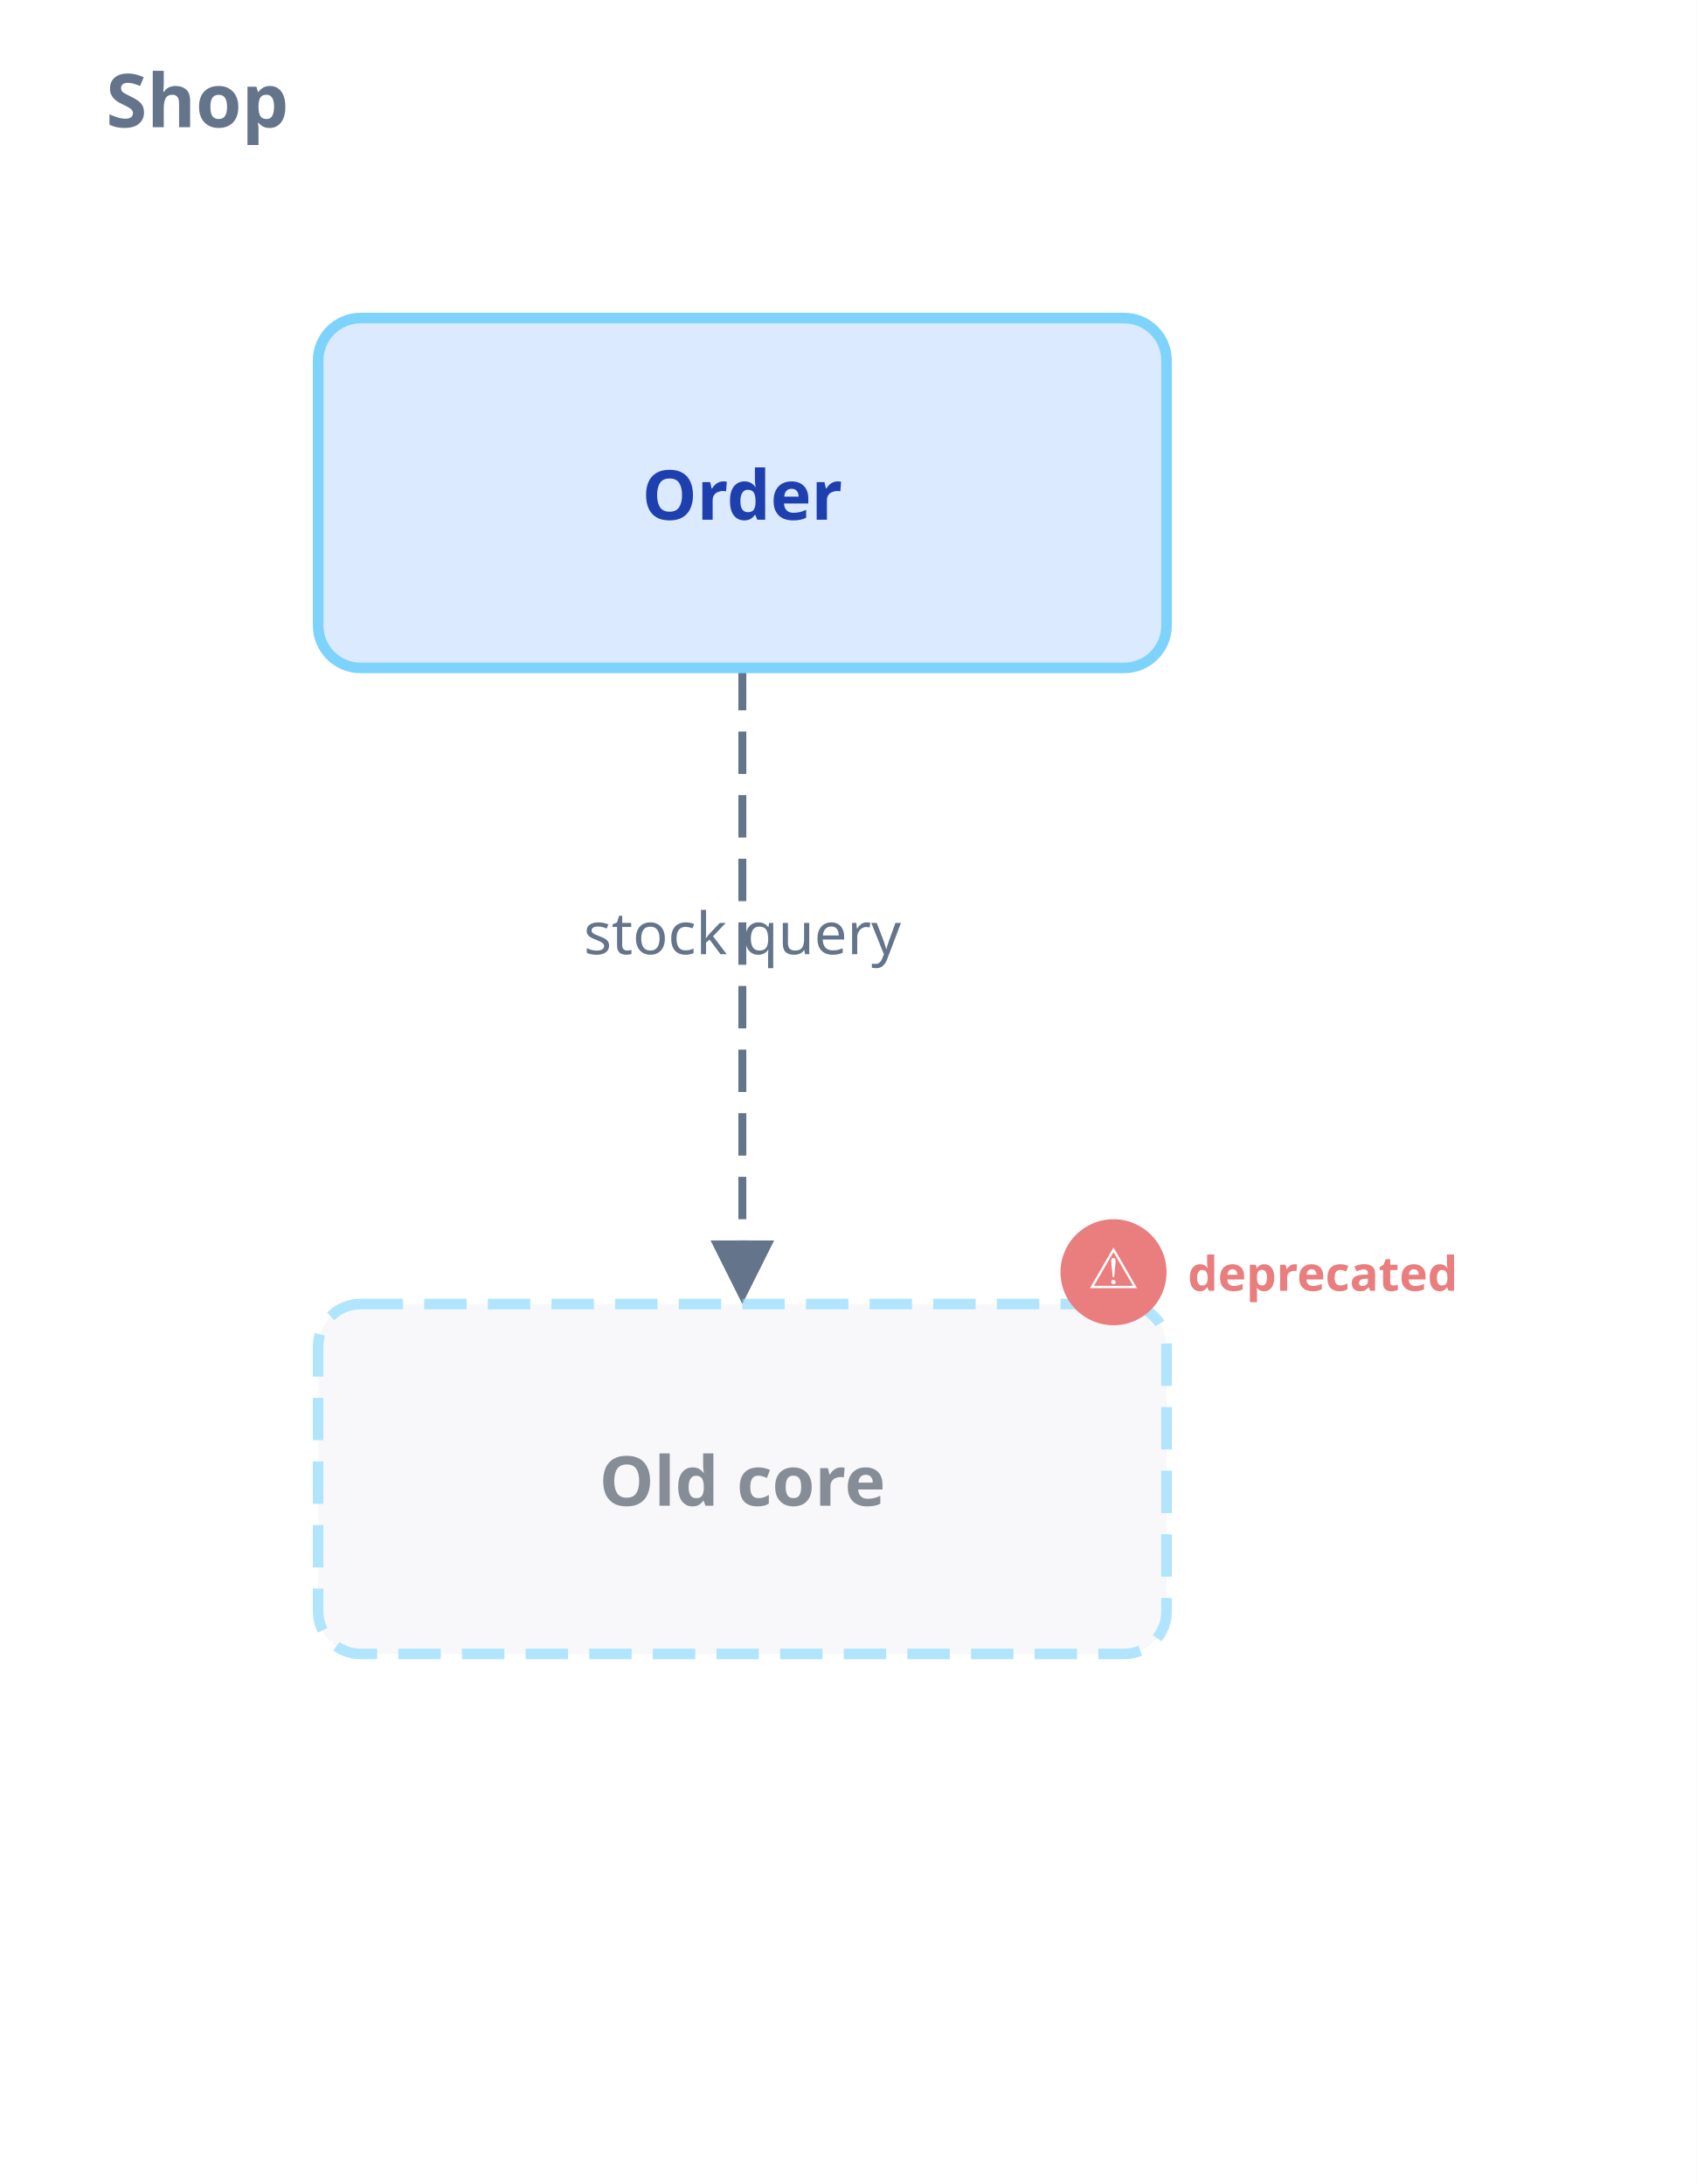
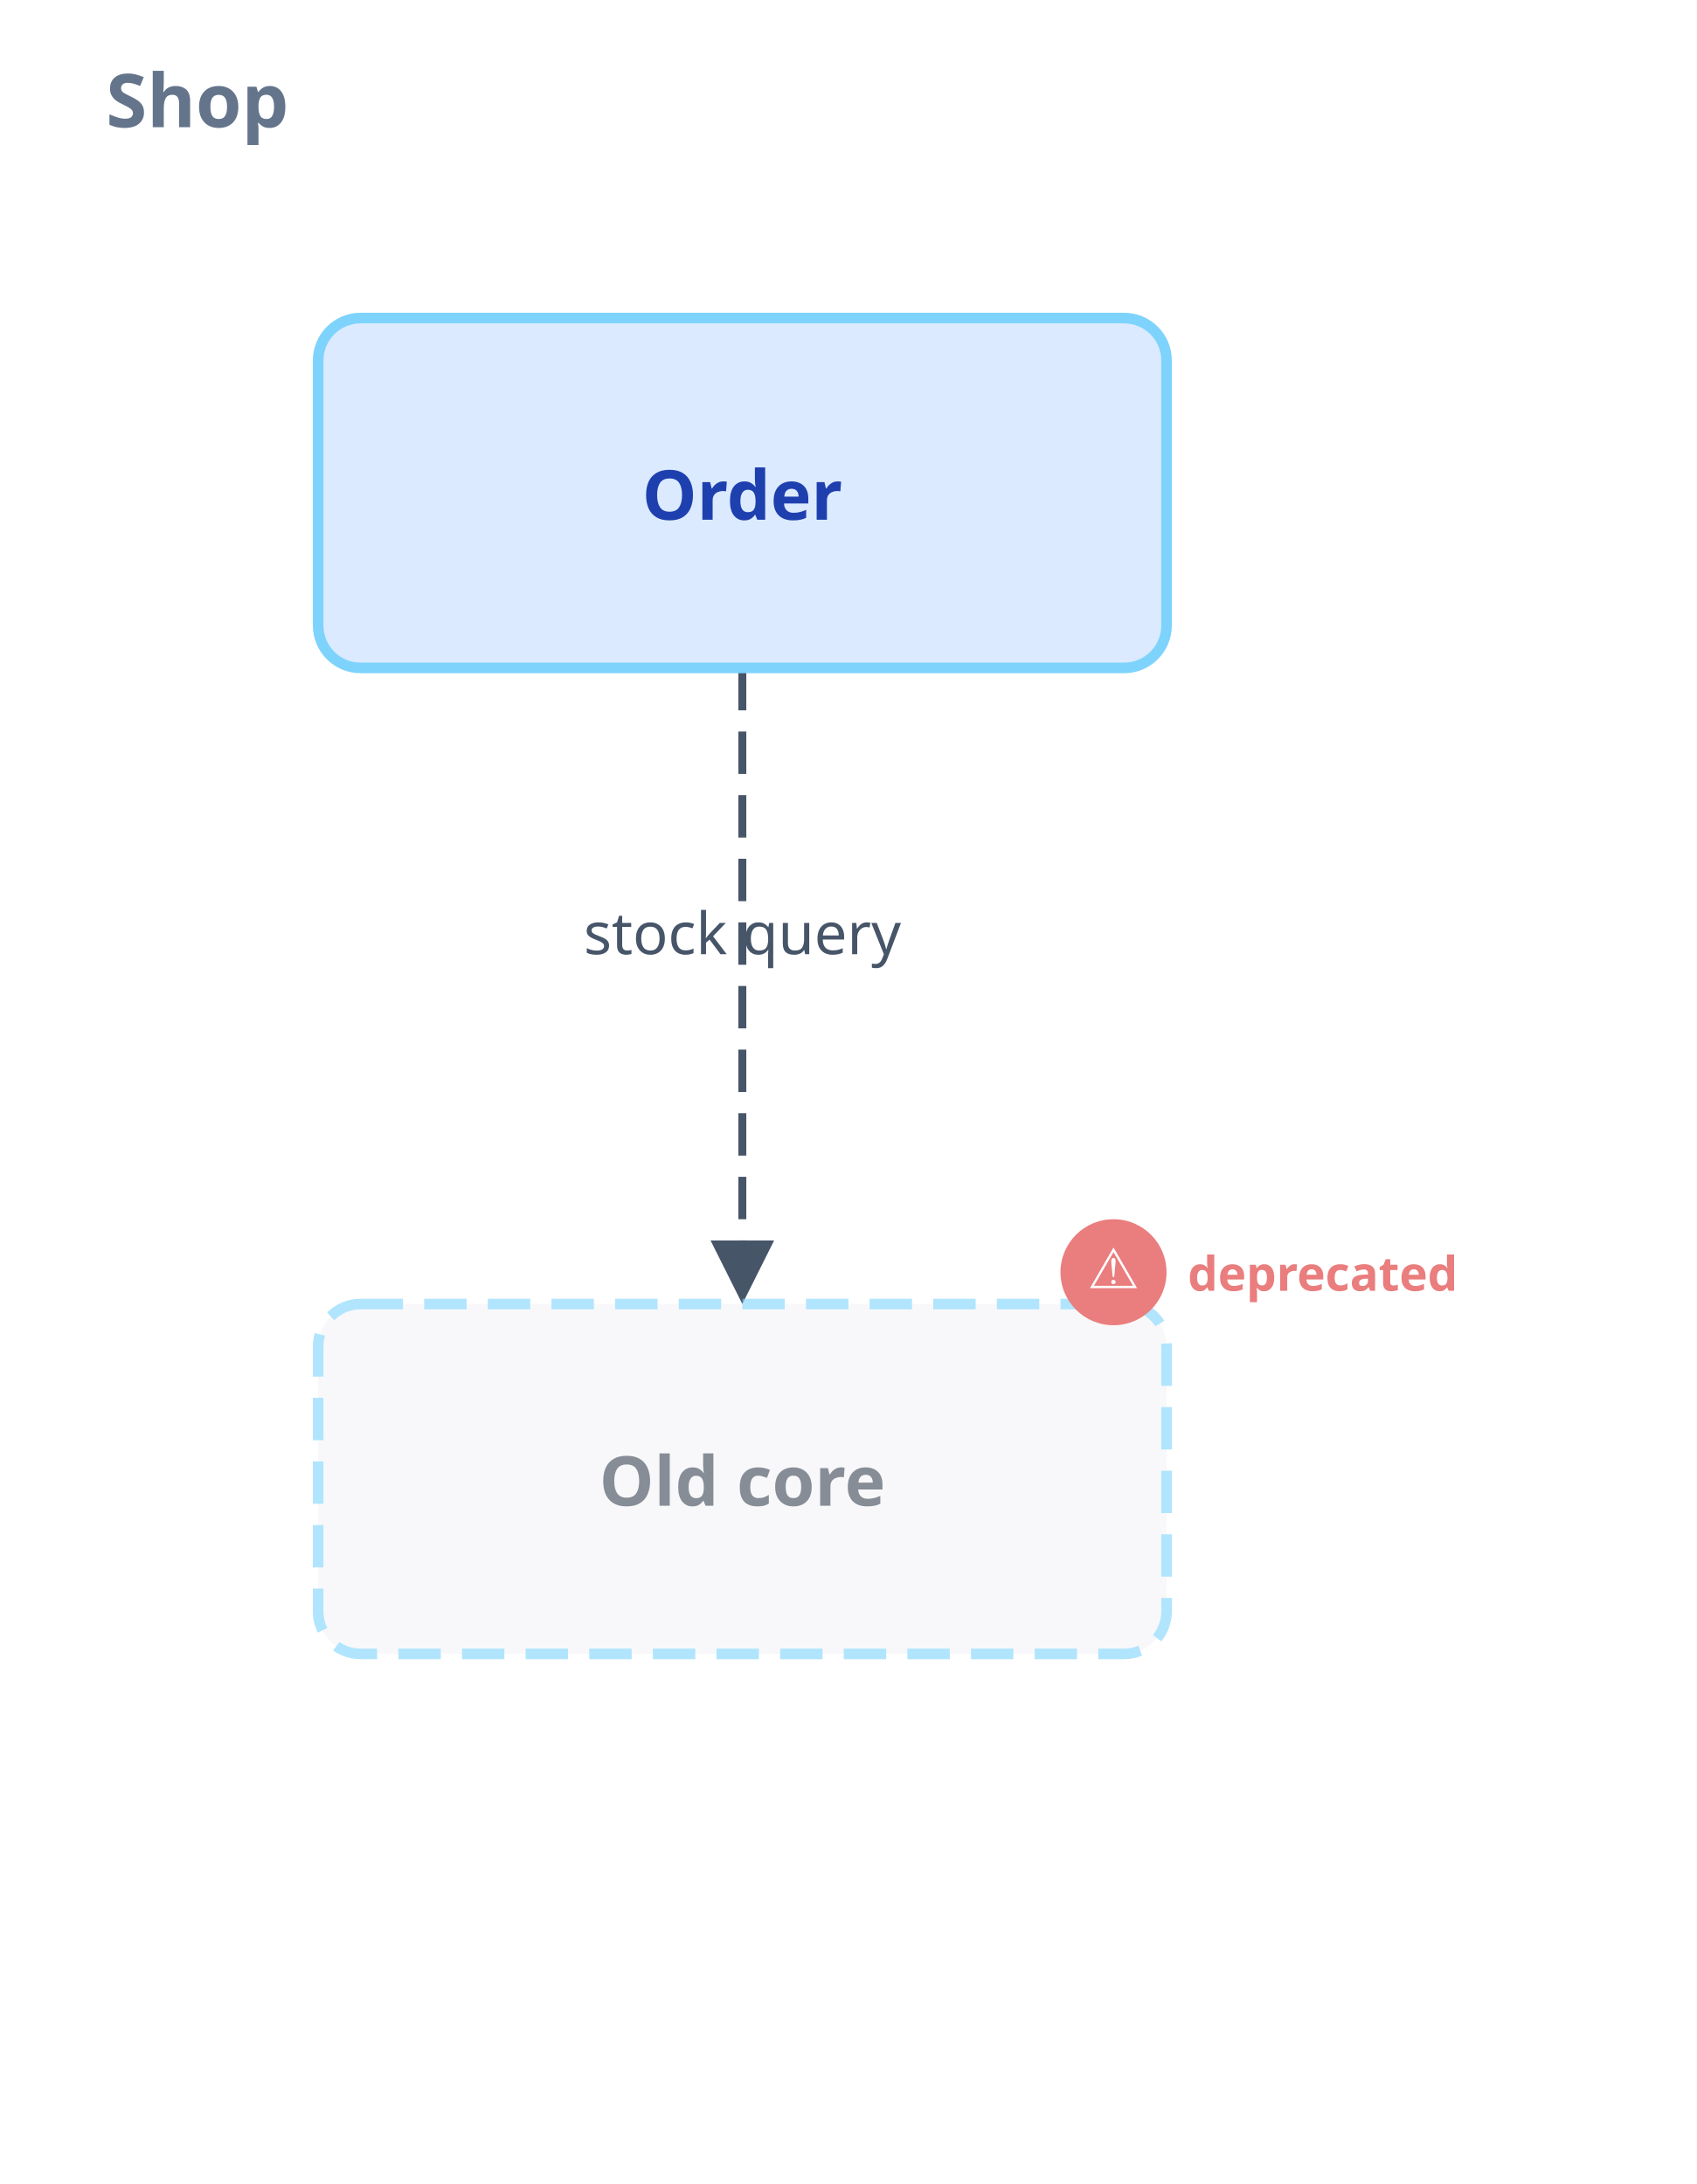
<svg xmlns="http://www.w3.org/2000/svg" viewBox="0 0 320 412" width="320" height="412">
  <defs>
    <marker id="arrow-default" viewBox="0 0 10 10" refX="10" refY="5" markerWidth="8" markerHeight="8" orient="auto-start-reverse">
-       <path d="M 0 0 L 10 5 L 0 10 z" fill="#64748B" />
+       <path d="M 0 0 L 10 5 L 0 10 z" fill="#475569" />
    </marker>
  </defs>
  <rect width="320" height="412" fill="#FFFFFF" rx="0" />
  <text x="20" y="24" fill="#64748B" font-size="14px" font-family="sans-serif" font-weight="bold">Shop</text>
  <g class="edges">
    <g data-edge-from="OrderService" data-edge-to="Legacy" data-edge-kind="async" data-edge-canonical-id="OrderService--&gt;Legacy" data-edge-label="stock query" class="krs-edge krs-edge--interactive">
      <line x1="140" y1="126" x2="140" y2="246" stroke="transparent" stroke-width="14" stroke-linecap="butt" class="krs-edge__hitline" />
-       <line x1="140" y1="126" x2="140" y2="246" stroke="#64748B" stroke-width="1.5" stroke-dasharray="8 4" marker-end="url(#arrow-default)" />
-       <text x="140" y="180" text-anchor="middle" fill="#64748B" font-size="11px" font-family="sans-serif">stock query</text>
+       <line x1="140" y1="126" x2="140" y2="246" stroke="#475569" stroke-width="1.5" stroke-dasharray="8 4" marker-end="url(#arrow-default)" />
+       <text x="140" y="180" text-anchor="middle" fill="#475569" font-size="11px" font-family="sans-serif">stock query</text>
    </g>
  </g>
  <g class="nodes">
    <g data-node-id="OrderService" data-node-kind="service" data-has-children="false" data-has-description="false">
      <rect x="60" y="60" width="160" height="66" rx="8" ry="8" fill="#dbeafe" stroke="#7DD3FC" stroke-width="2" />
      <text x="140" y="93" text-anchor="middle" dominant-baseline="central" fill="#1e40af" font-size="13px" font-weight="bold" font-family="sans-serif">Order</text>
    </g>
    <g data-node-id="Legacy" data-node-kind="service" data-has-children="false" data-has-description="false" opacity="0.6">
      <rect x="60" y="246" width="160" height="66" rx="8" ry="8" fill="#f3f4f6" stroke="#7DD3FC" stroke-width="2" stroke-dasharray="8 4" />
      <text x="140" y="279" text-anchor="middle" dominant-baseline="central" fill="#374151" font-size="13px" font-weight="bold" font-family="sans-serif">Old core</text>
      <g data-node-badge="Legacy">
        <circle cx="210" cy="240" r="10" fill="#DC2626" />
        <text x="210" y="240" text-anchor="middle" dominant-baseline="central" fill="white" font-size="10px">⚠</text>
        <text x="224" y="240" dominant-baseline="central" fill="#DC2626" font-size="9px" font-weight="bold" font-family="sans-serif">deprecated</text>
      </g>
    </g>
  </g>
</svg>
